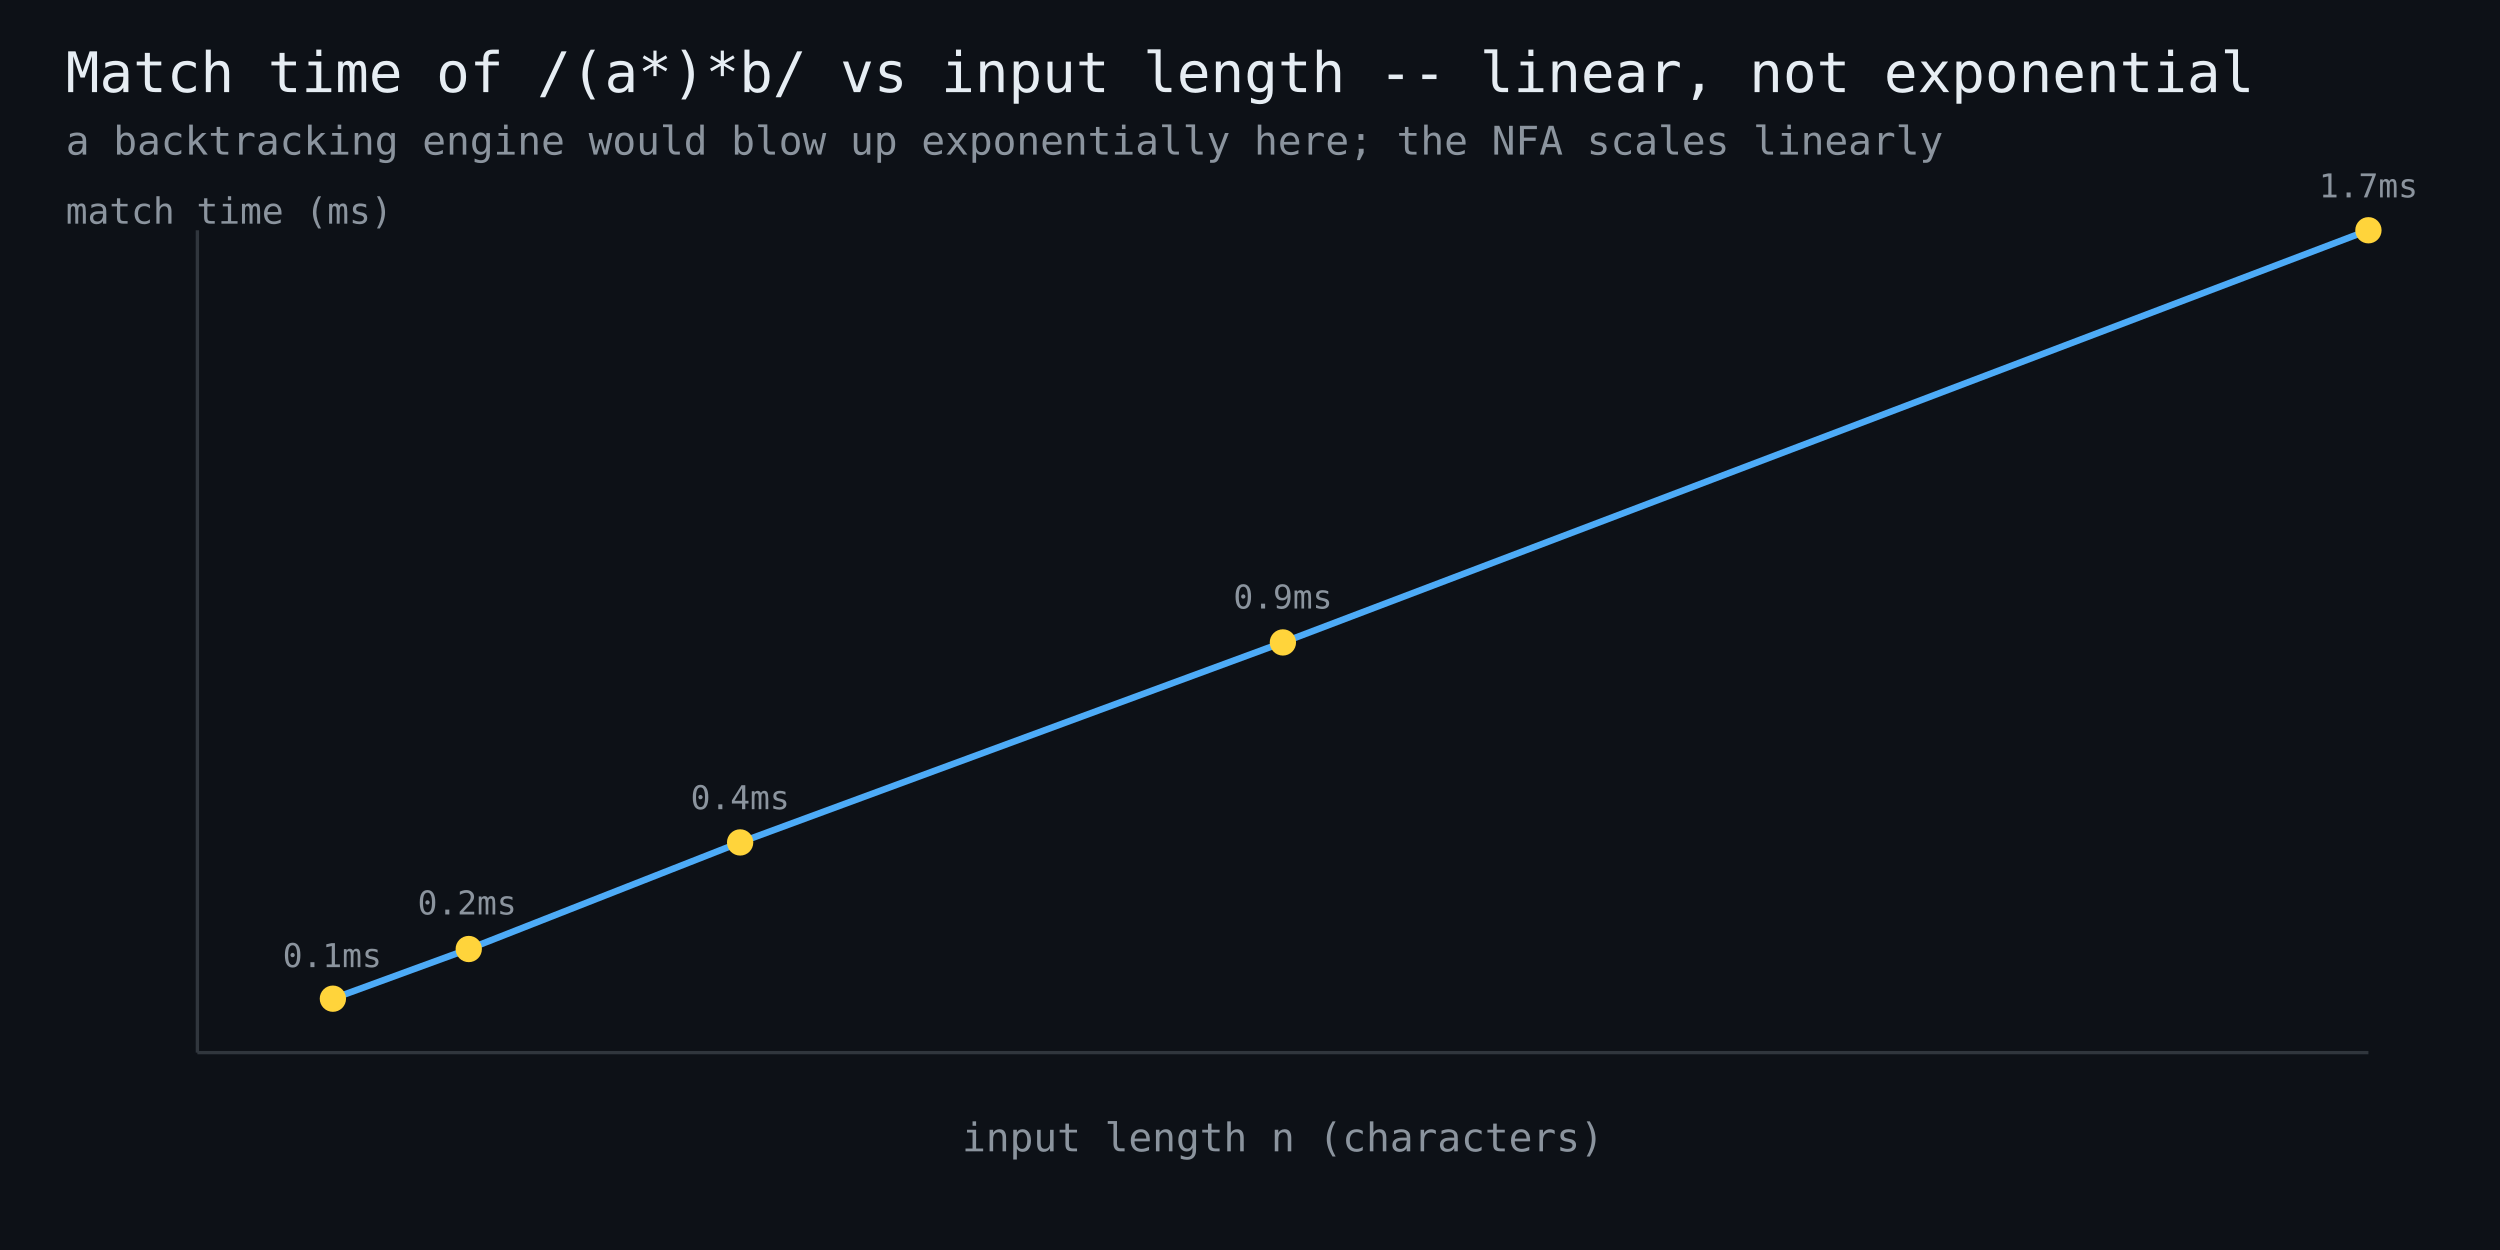
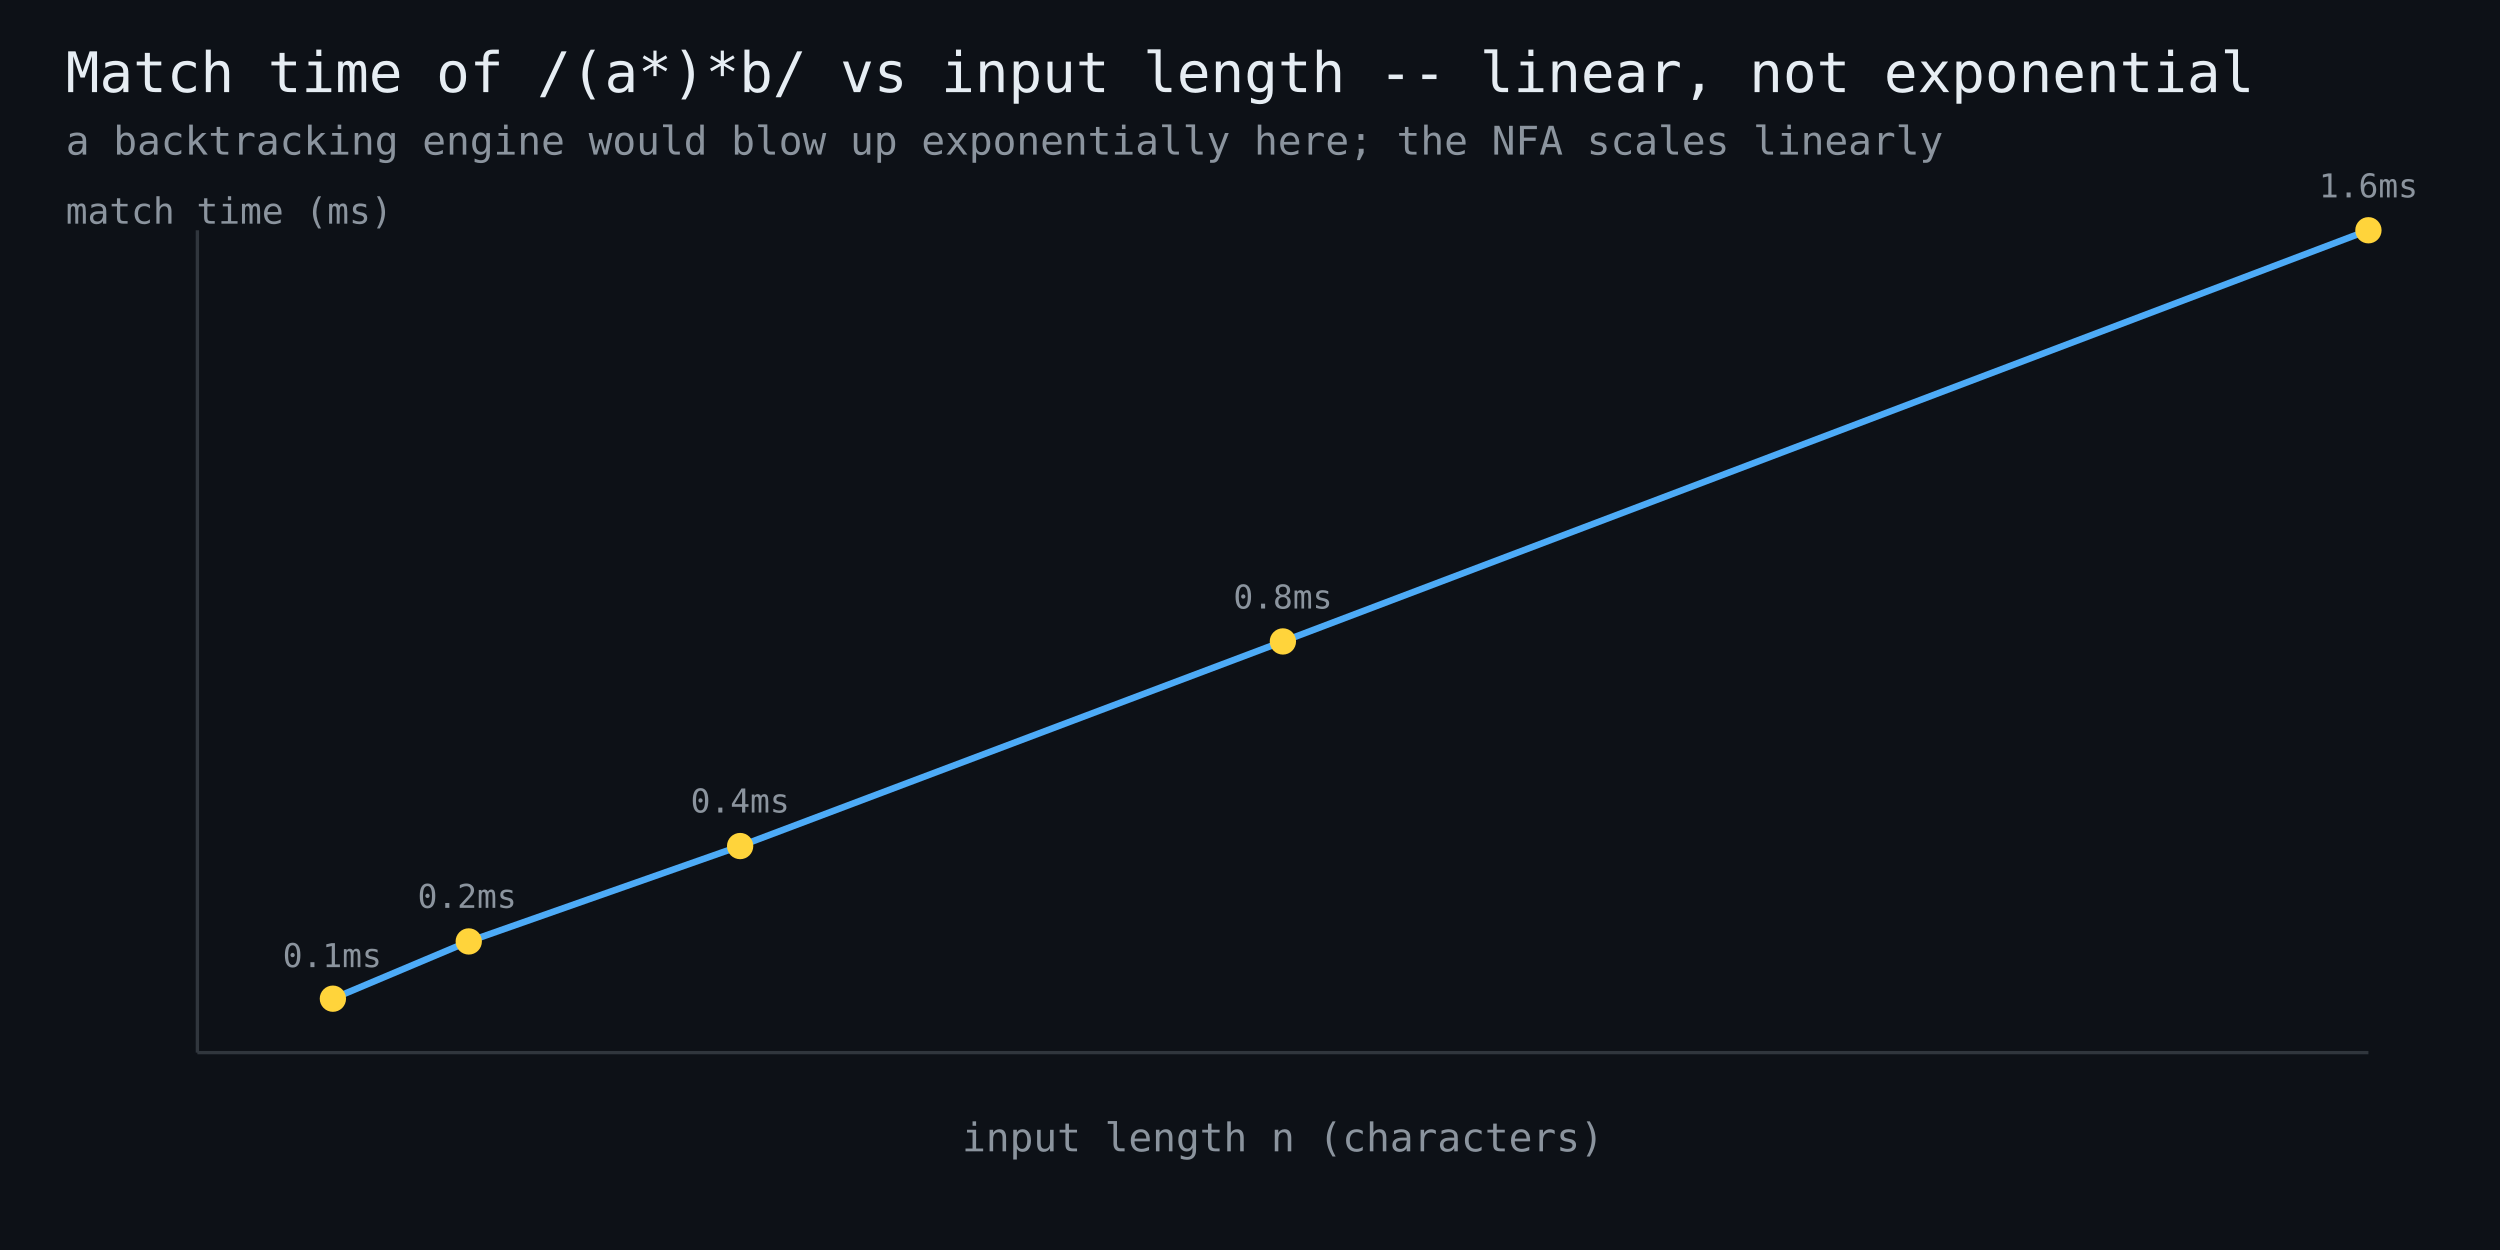
<svg xmlns="http://www.w3.org/2000/svg" width="760" height="380" viewBox="0 0 760 380" font-family="monospace">
  <rect width="760" height="380" fill="#0d1117" />
  <text x="20" y="28" fill="#e6edf3" font-size="17">Match time of /(a*)*b/ vs input length -- linear, not exponential</text>
  <text x="20" y="47" fill="#8b949e" font-size="12">a backtracking engine would blow up exponentially here; the NFA scales linearly</text>
  <line x1="60" y1="320" x2="720" y2="320" stroke="#30363d" stroke-width="1" />
  <line x1="60" y1="320" x2="60" y2="70" stroke="#30363d" stroke-width="1" />
-   <polyline points="101.2,303.6 142.5,288.5 225.0,256.1 390.0,195.3 720.0,70.0" fill="none" stroke="#4dabf7" stroke-width="2" />
+   <polyline points="101.2,303.6 142.5,286.2 225.0,257.2 390.0,195.0 720.0,70.0" fill="none" stroke="#4dabf7" stroke-width="2" />
  <circle cx="101.2" cy="303.6" r="4" fill="#ffd43b" />
  <text x="101" y="294" fill="#8b949e" font-size="10" text-anchor="middle">0.1ms</text>
-   <circle cx="142.5" cy="288.5" r="4" fill="#ffd43b" />
-   <text x="142" y="278" fill="#8b949e" font-size="10" text-anchor="middle">0.2ms</text>
-   <circle cx="225.0" cy="256.1" r="4" fill="#ffd43b" />
-   <text x="225" y="246" fill="#8b949e" font-size="10" text-anchor="middle">0.4ms</text>
-   <circle cx="390.0" cy="195.3" r="4" fill="#ffd43b" />
-   <text x="390" y="185" fill="#8b949e" font-size="10" text-anchor="middle">0.9ms</text>
+   <circle cx="142.5" cy="286.2" r="4" fill="#ffd43b" />
+   <text x="142" y="276" fill="#8b949e" font-size="10" text-anchor="middle">0.2ms</text>
+   <circle cx="225.0" cy="257.2" r="4" fill="#ffd43b" />
+   <text x="225" y="247" fill="#8b949e" font-size="10" text-anchor="middle">0.4ms</text>
+   <circle cx="390.0" cy="195.0" r="4" fill="#ffd43b" />
+   <text x="390" y="185" fill="#8b949e" font-size="10" text-anchor="middle">0.8ms</text>
  <circle cx="720.0" cy="70.0" r="4" fill="#ffd43b" />
-   <text x="720" y="60" fill="#8b949e" font-size="10" text-anchor="middle">1.7ms</text>
+   <text x="720" y="60" fill="#8b949e" font-size="10" text-anchor="middle">1.6ms</text>
  <text x="390" y="350" fill="#8b949e" font-size="12" text-anchor="middle">input length n (characters)</text>
  <text x="20" y="68" fill="#8b949e" font-size="11">match time (ms)</text>
</svg>
